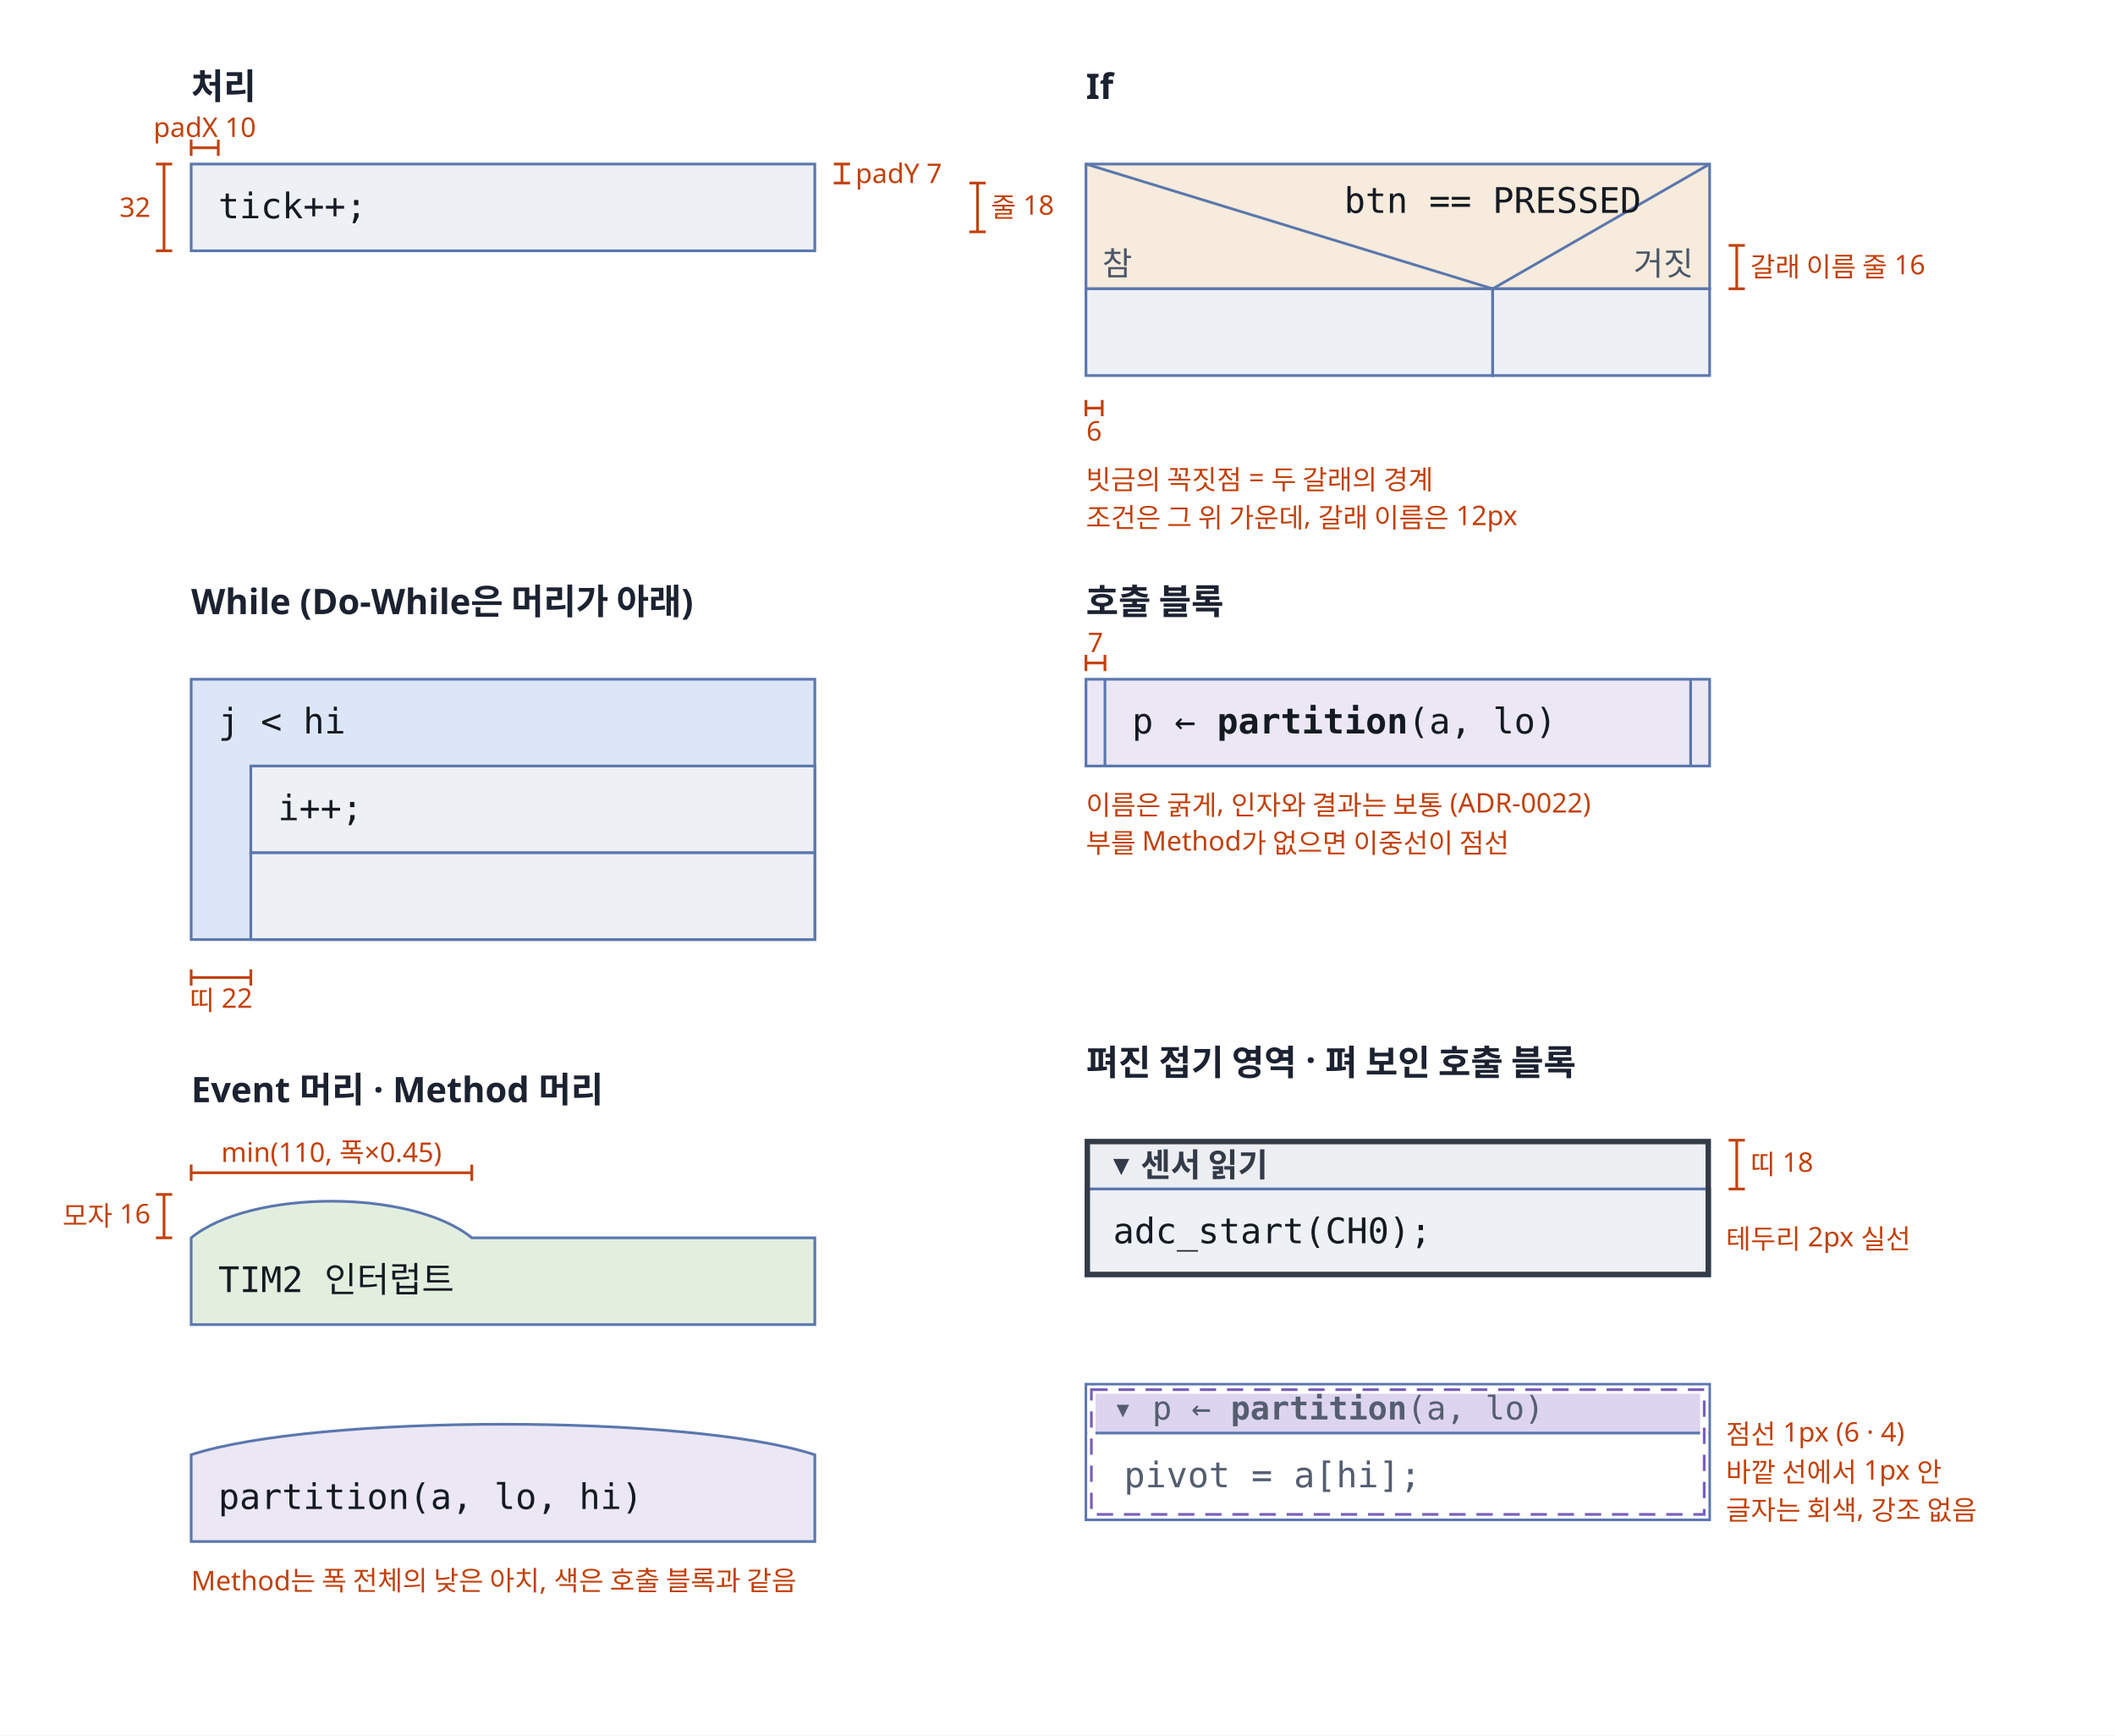
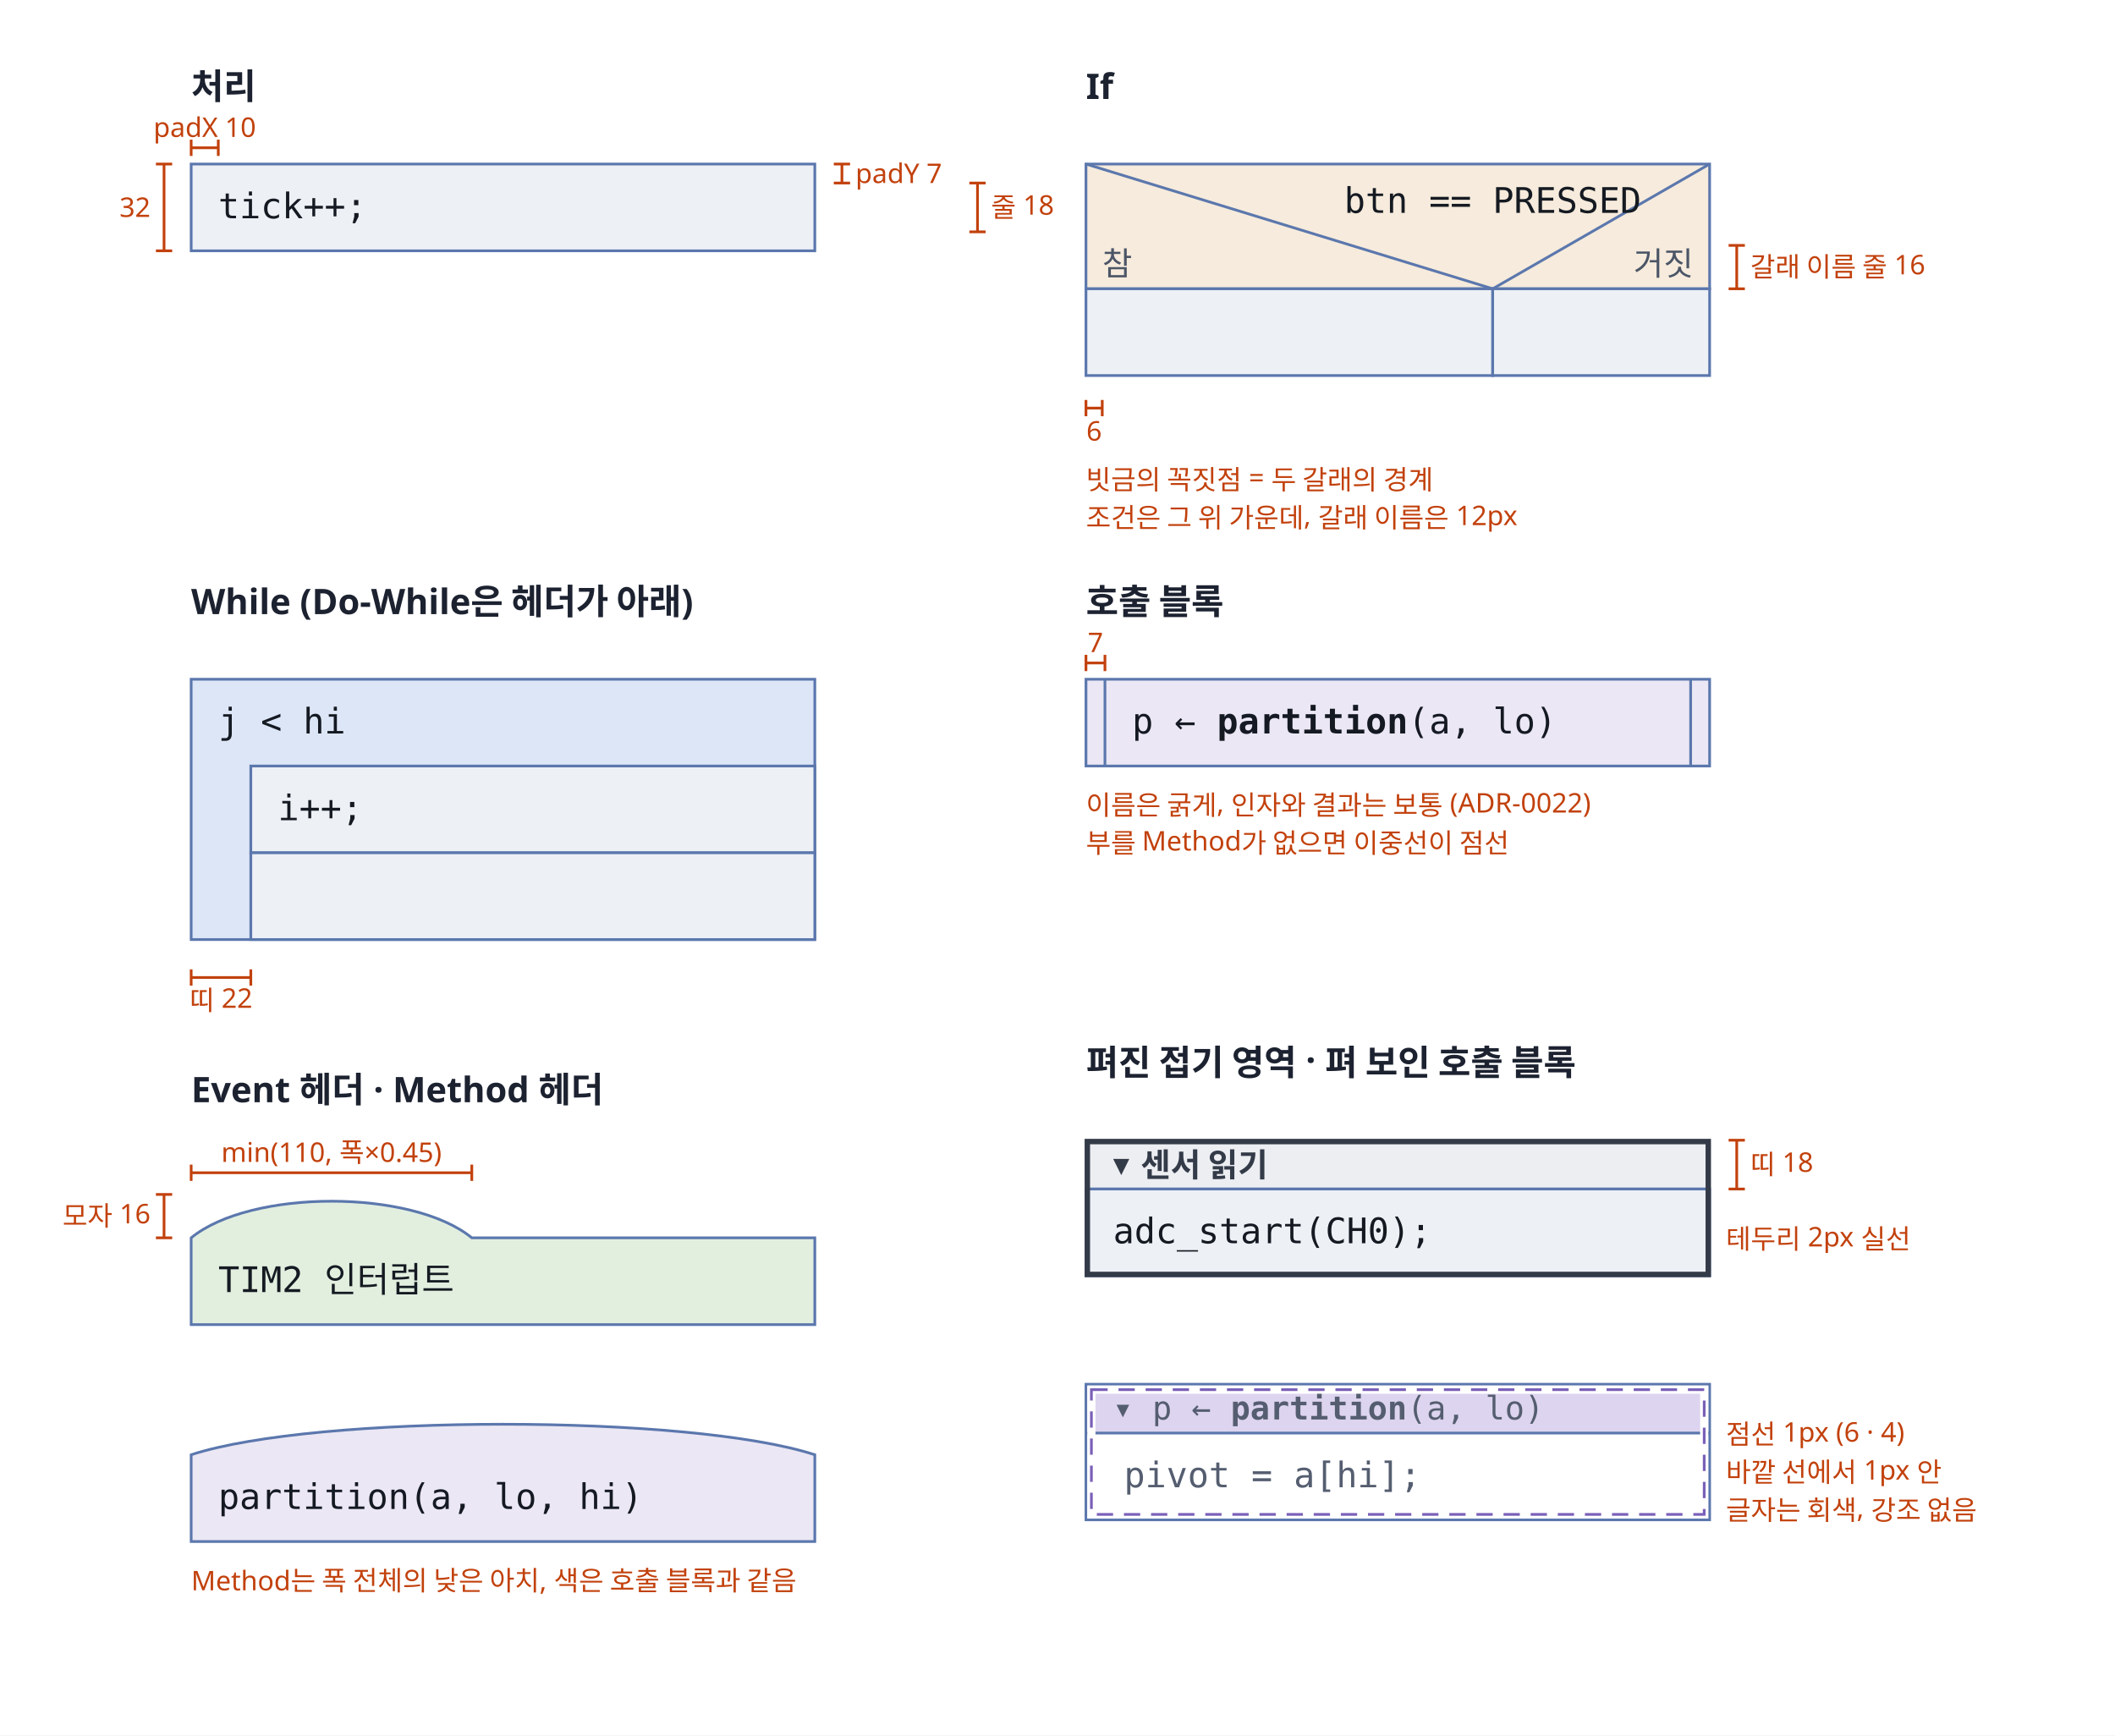
<svg xmlns="http://www.w3.org/2000/svg" width="780" height="640" viewBox="0 0 780 640">
  <rect width="780" height="640" fill="#ffffff" />
  <g transform="translate(.5 .5)">
    <text x="70" y="36" font-family="IBM Plex Sans KR, Malgun Gothic, sans-serif" font-size="13" fill="#1c2230" font-weight="600">처리</text>
    <rect x="70" y="60" width="230" height="32" fill="#edf0f5" stroke="#5b77ad" stroke-width="1" />
    <text x="80" y="80" font-family="IBM Plex Mono, IBM Plex Sans KR, Consolas, monospace" font-size="13" fill="#151a22">tick++;</text>
    <path d="M70 54 H80 M70 51 V57 M80 51 V57" stroke="#c2410c" stroke-width="1" fill="none" />
    <text x="75.0" y="50" font-family="IBM Plex Sans KR, Malgun Gothic, sans-serif" font-size="10" fill="#c2410c" text-anchor="middle">padX 10</text>
    <path d="M310 60 V67 M307 60 H313 M307 67 H313" stroke="#c2410c" stroke-width="1" fill="none" />
    <text x="315" y="67.0" font-family="IBM Plex Sans KR, Malgun Gothic, sans-serif" font-size="10" fill="#c2410c">padY 7</text>
    <path d="M360 67 V85 M357 67 H363 M357 85 H363" stroke="#c2410c" stroke-width="1" fill="none" />
    <text x="365" y="79.5" font-family="IBM Plex Sans KR, Malgun Gothic, sans-serif" font-size="10" fill="#c2410c">줄 18</text>
    <path d="M60 60 V92 M57 60 H63 M57 92 H63" stroke="#c2410c" stroke-width="1" fill="none" />
    <text x="55" y="79.5" font-family="IBM Plex Sans KR, Malgun Gothic, sans-serif" font-size="10" fill="#c2410c" text-anchor="end">32</text>
    <text x="400" y="36" font-family="IBM Plex Sans KR, Malgun Gothic, sans-serif" font-size="13" fill="#1c2230" font-weight="600">If</text>
    <rect x="400" y="60" width="230" height="46" fill="#f6ebdc" stroke="#5b77ad" stroke-width="1" />
    <path d="M400 60 L550 106 L630 60" fill="none" stroke="#5b77ad" stroke-width="1" />
    <text x="550" y="78" font-family="IBM Plex Mono, IBM Plex Sans KR, Consolas, monospace" font-size="13" fill="#151a22" text-anchor="middle">btn == PRESSED</text>
    <text x="406" y="101" font-family="IBM Plex Sans KR, Malgun Gothic, sans-serif" font-size="12" fill="#4b5567">참</text>
    <text x="624" y="101" font-family="IBM Plex Sans KR, Malgun Gothic, sans-serif" font-size="12" fill="#4b5567" text-anchor="end">거짓</text>
    <rect x="400" y="106" width="150" height="32" fill="#edf0f5" stroke="#5b77ad" stroke-width="1" />
    <rect x="550" y="106" width="80" height="32" fill="#edf0f5" stroke="#5b77ad" stroke-width="1" />
    <path d="M640 90 V106 M637 90 H643 M637 106 H643" stroke="#c2410c" stroke-width="1" fill="none" />
    <text x="645" y="101.5" font-family="IBM Plex Sans KR, Malgun Gothic, sans-serif" font-size="10" fill="#c2410c">갈래 이름 줄 16</text>
    <path d="M400 150 H406 M400 147 V153 M406 147 V153" stroke="#c2410c" stroke-width="1" fill="none" />
    <text x="403.0" y="162" font-family="IBM Plex Sans KR, Malgun Gothic, sans-serif" font-size="10" fill="#c2410c" text-anchor="middle">6</text>
    <text x="400" y="180" font-family="IBM Plex Sans KR, Malgun Gothic, sans-serif" font-size="10" fill="#c2410c">빗금의 꼭짓점 = 두 갈래의 경계</text>
    <text x="400" y="194" font-family="IBM Plex Sans KR, Malgun Gothic, sans-serif" font-size="10" fill="#c2410c">조건은 그 위 가운데, 갈래 이름은 12px</text>
-     <text x="70" y="226" font-family="IBM Plex Sans KR, Malgun Gothic, sans-serif" font-size="13" fill="#1c2230" font-weight="600">While (Do-While은 머리가 아래)</text>
+     <text x="70" y="226" font-family="IBM Plex Sans KR, Malgun Gothic, sans-serif" font-size="13" fill="#1c2230" font-weight="600">While (Do-While은 헤더가 아래)</text>
    <rect x="70" y="250" width="230" height="96" fill="#dce6f6" stroke="#5b77ad" stroke-width="1" />
    <text x="80" y="270" font-family="IBM Plex Mono, IBM Plex Sans KR, Consolas, monospace" font-size="13" fill="#151a22">j &lt; hi</text>
    <rect x="92" y="282" width="208" height="32" fill="#edf0f5" stroke="#5b77ad" stroke-width="1" />
    <rect x="92" y="314" width="208" height="32" fill="#edf0f5" stroke="#5b77ad" stroke-width="1" />
    <text x="102" y="302" font-family="IBM Plex Mono, IBM Plex Sans KR, Consolas, monospace" font-size="13" fill="#151a22">i++;</text>
    <path d="M70 360 H92 M70 357 V363 M92 357 V363" stroke="#c2410c" stroke-width="1" fill="none" />
    <text x="81.0" y="372" font-family="IBM Plex Sans KR, Malgun Gothic, sans-serif" font-size="10" fill="#c2410c" text-anchor="middle">띠 22</text>
    <text x="400" y="226" font-family="IBM Plex Sans KR, Malgun Gothic, sans-serif" font-size="13" fill="#1c2230" font-weight="600">호출 블록</text>
    <rect x="400" y="250" width="230" height="32" fill="#ebe7f4" stroke="#5b77ad" stroke-width="1" />
    <line x1="407" y1="250" x2="407" y2="282" stroke="#5b77ad" stroke-width="1" />
    <line x1="623" y1="250" x2="623" y2="282" stroke="#5b77ad" stroke-width="1" />
    <text x="417" y="270" font-family="IBM Plex Mono, IBM Plex Sans KR, Consolas, monospace" font-size="13" fill="#151a22">p ← <tspan font-weight="700">partition</tspan>(a, lo)</text>
    <path d="M400 244 H407 M400 241 V247 M407 241 V247" stroke="#c2410c" stroke-width="1" fill="none" />
    <text x="403.5" y="240" font-family="IBM Plex Sans KR, Malgun Gothic, sans-serif" font-size="10" fill="#c2410c" text-anchor="middle">7</text>
    <text x="400" y="300" font-family="IBM Plex Sans KR, Malgun Gothic, sans-serif" font-size="10" fill="#c2410c">이름은 굵게, 인자와 결과는 보통 (ADR-0022)</text>
    <text x="400" y="314" font-family="IBM Plex Sans KR, Malgun Gothic, sans-serif" font-size="10" fill="#c2410c">부를 Method가 없으면 이중선이 점선</text>
-     <text x="70" y="406" font-family="IBM Plex Sans KR, Malgun Gothic, sans-serif" font-size="13" fill="#1c2230" font-weight="600">Event 머리 · Method 머리</text>
+     <text x="70" y="406" font-family="IBM Plex Sans KR, Malgun Gothic, sans-serif" font-size="13" fill="#1c2230" font-weight="600">Event 헤더 · Method 헤더</text>
    <path d="M70 456 C92 438,151.5 438,173.5 456 L300 456 L300 488 L70 488 Z" fill="#e2efdf" stroke="#5b77ad" stroke-width="1" />
    <text x="80" y="476" font-family="IBM Plex Mono, IBM Plex Sans KR, Consolas, monospace" font-size="13" fill="#151a22">TIM2 인터럽트</text>
    <path d="M60 440 V456 M57 440 H63 M57 456 H63" stroke="#c2410c" stroke-width="1" fill="none" />
    <text x="55" y="451.5" font-family="IBM Plex Sans KR, Malgun Gothic, sans-serif" font-size="10" fill="#c2410c" text-anchor="end">모자 16</text>
    <path d="M70 432 H173.5 M70 429 V435 M173.5 429 V435" stroke="#c2410c" stroke-width="1" fill="none" />
    <text x="121.75" y="428" font-family="IBM Plex Sans KR, Malgun Gothic, sans-serif" font-size="10" fill="#c2410c" text-anchor="middle">min(110, 폭×0.45)</text>
    <path d="M70 536 C116.0 521,254.0 521,300 536 L300 568 L70 568 Z" fill="#ebe7f4" stroke="#5b77ad" stroke-width="1" />
    <text x="80" y="556" font-family="IBM Plex Mono, IBM Plex Sans KR, Consolas, monospace" font-size="13" fill="#151a22">partition(a, lo, hi)</text>
    <text x="70" y="586" font-family="IBM Plex Sans KR, Malgun Gothic, sans-serif" font-size="10" fill="#c2410c">Method는 폭 전체의 낮은 아치, 색은 호출 블록과 같음</text>
    <text x="400" y="396" font-family="IBM Plex Sans KR, Malgun Gothic, sans-serif" font-size="13" fill="#1c2230" font-weight="600">펴진 접기 영역 · 펴 보인 호출 블록</text>
    <rect x="400" y="420" width="230" height="18" fill="#eceef2" />
    <line x1="400" y1="438" x2="630" y2="438" stroke="#5b77ad" stroke-width="1" />
    <text x="410" y="433" font-family="IBM Plex Sans KR, Malgun Gothic, sans-serif" font-size="12" fill="#343b48" font-weight="600">▾ 센서 읽기</text>
    <rect x="400" y="438" width="230" height="32" fill="#edf0f5" stroke="#5b77ad" stroke-width="1" />
    <text x="410" y="458" font-family="IBM Plex Mono, IBM Plex Sans KR, Consolas, monospace" font-size="13" fill="#151a22">adc_start(CH0);</text>
    <rect x="400.5" y="420.5" width="229" height="49" fill="none" stroke="#343b48" stroke-width="2" />
    <path d="M640 420 V438 M637 420 H643 M637 438 H643" stroke="#c2410c" stroke-width="1" fill="none" />
    <text x="645" y="432.5" font-family="IBM Plex Sans KR, Malgun Gothic, sans-serif" font-size="10" fill="#c2410c">띠 18</text>
    <text x="636" y="460" font-family="IBM Plex Sans KR, Malgun Gothic, sans-serif" font-size="10" fill="#c2410c">테두리 2px 실선</text>
    <rect x="400" y="510" width="230" height="50" fill="#ffffff" stroke="#5b77ad" stroke-width="1" />
    <rect x="400.5" y="510.5" width="229" height="17.5" fill="#ddd4ef" />
    <line x1="400" y1="528" x2="630" y2="528" stroke="#5b77ad" stroke-width="1" />
    <text x="410" y="523" font-family="IBM Plex Mono, IBM Plex Sans KR, Consolas, monospace" font-size="12" fill="#555e70">▾ p ← <tspan font-weight="600">partition</tspan>(a, lo)</text>
    <text x="414" y="548" font-family="IBM Plex Mono, IBM Plex Sans KR, Consolas, monospace" font-size="13" fill="#555e70">pivot = a[hi];</text>
    <rect x="402" y="512" width="226" height="46" fill="none" stroke="#ffffff" stroke-width="3" />
    <rect x="402" y="512" width="226" height="46" fill="none" stroke="#7a5fb8" stroke-width="1" stroke-dasharray="6 4" />
    <text x="636" y="532" font-family="IBM Plex Sans KR, Malgun Gothic, sans-serif" font-size="10" fill="#c2410c">점선 1px (6 · 4)</text>
    <text x="636" y="546" font-family="IBM Plex Sans KR, Malgun Gothic, sans-serif" font-size="10" fill="#c2410c">바깥 선에서 1px 안</text>
    <text x="636" y="560" font-family="IBM Plex Sans KR, Malgun Gothic, sans-serif" font-size="10" fill="#c2410c">글자는 회색, 강조 없음</text>
  </g>
</svg>
